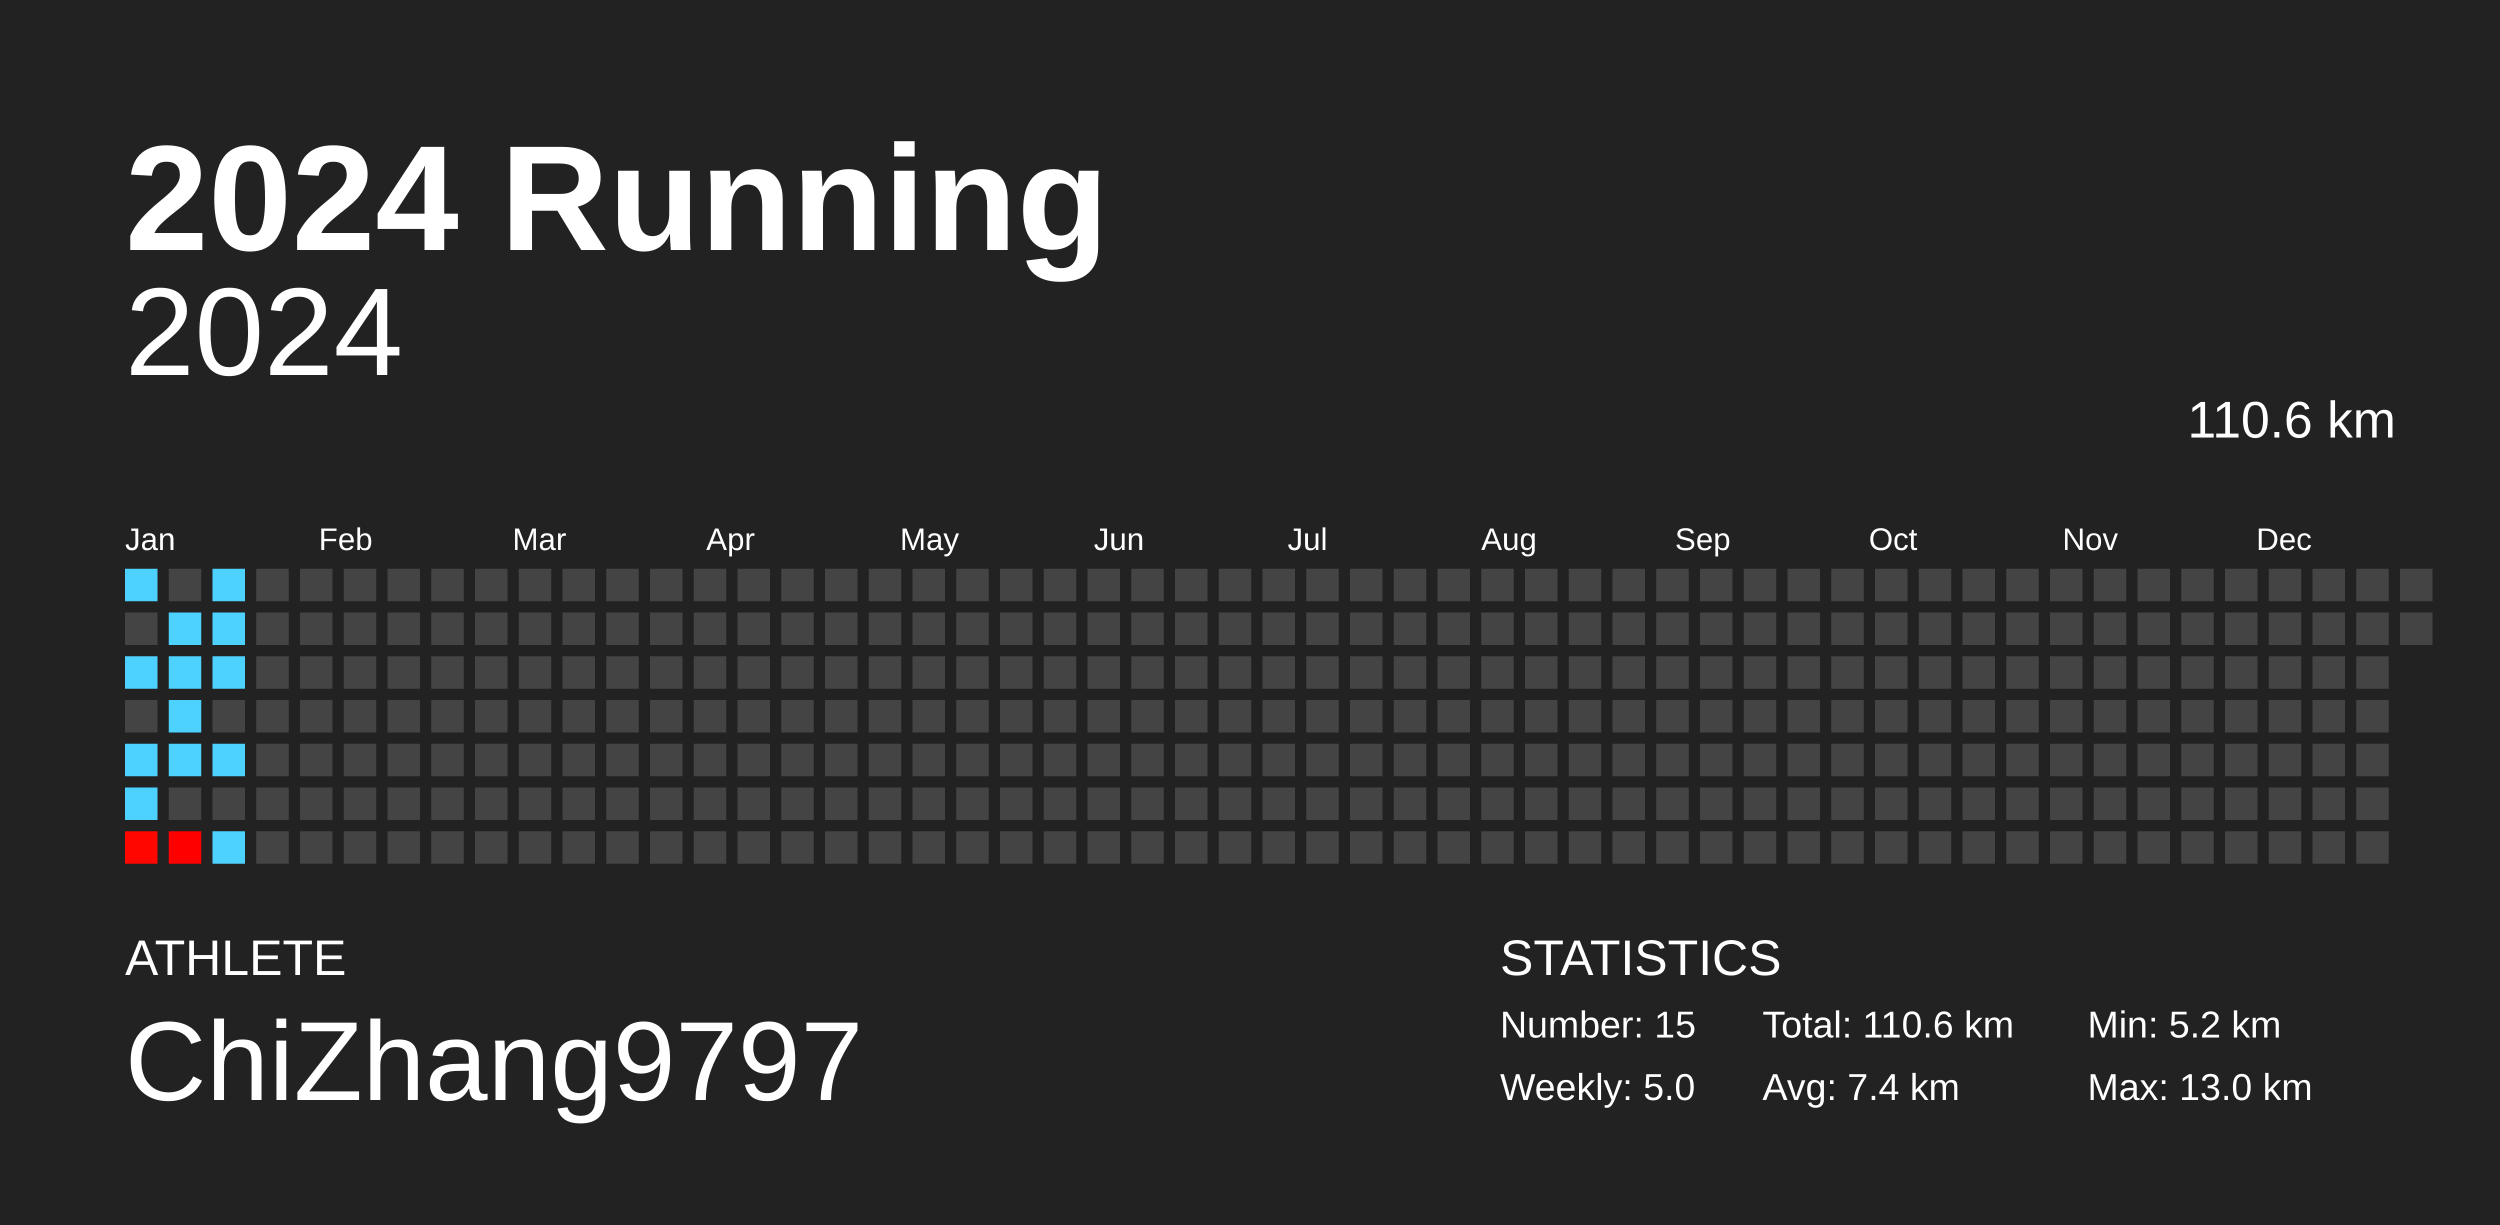
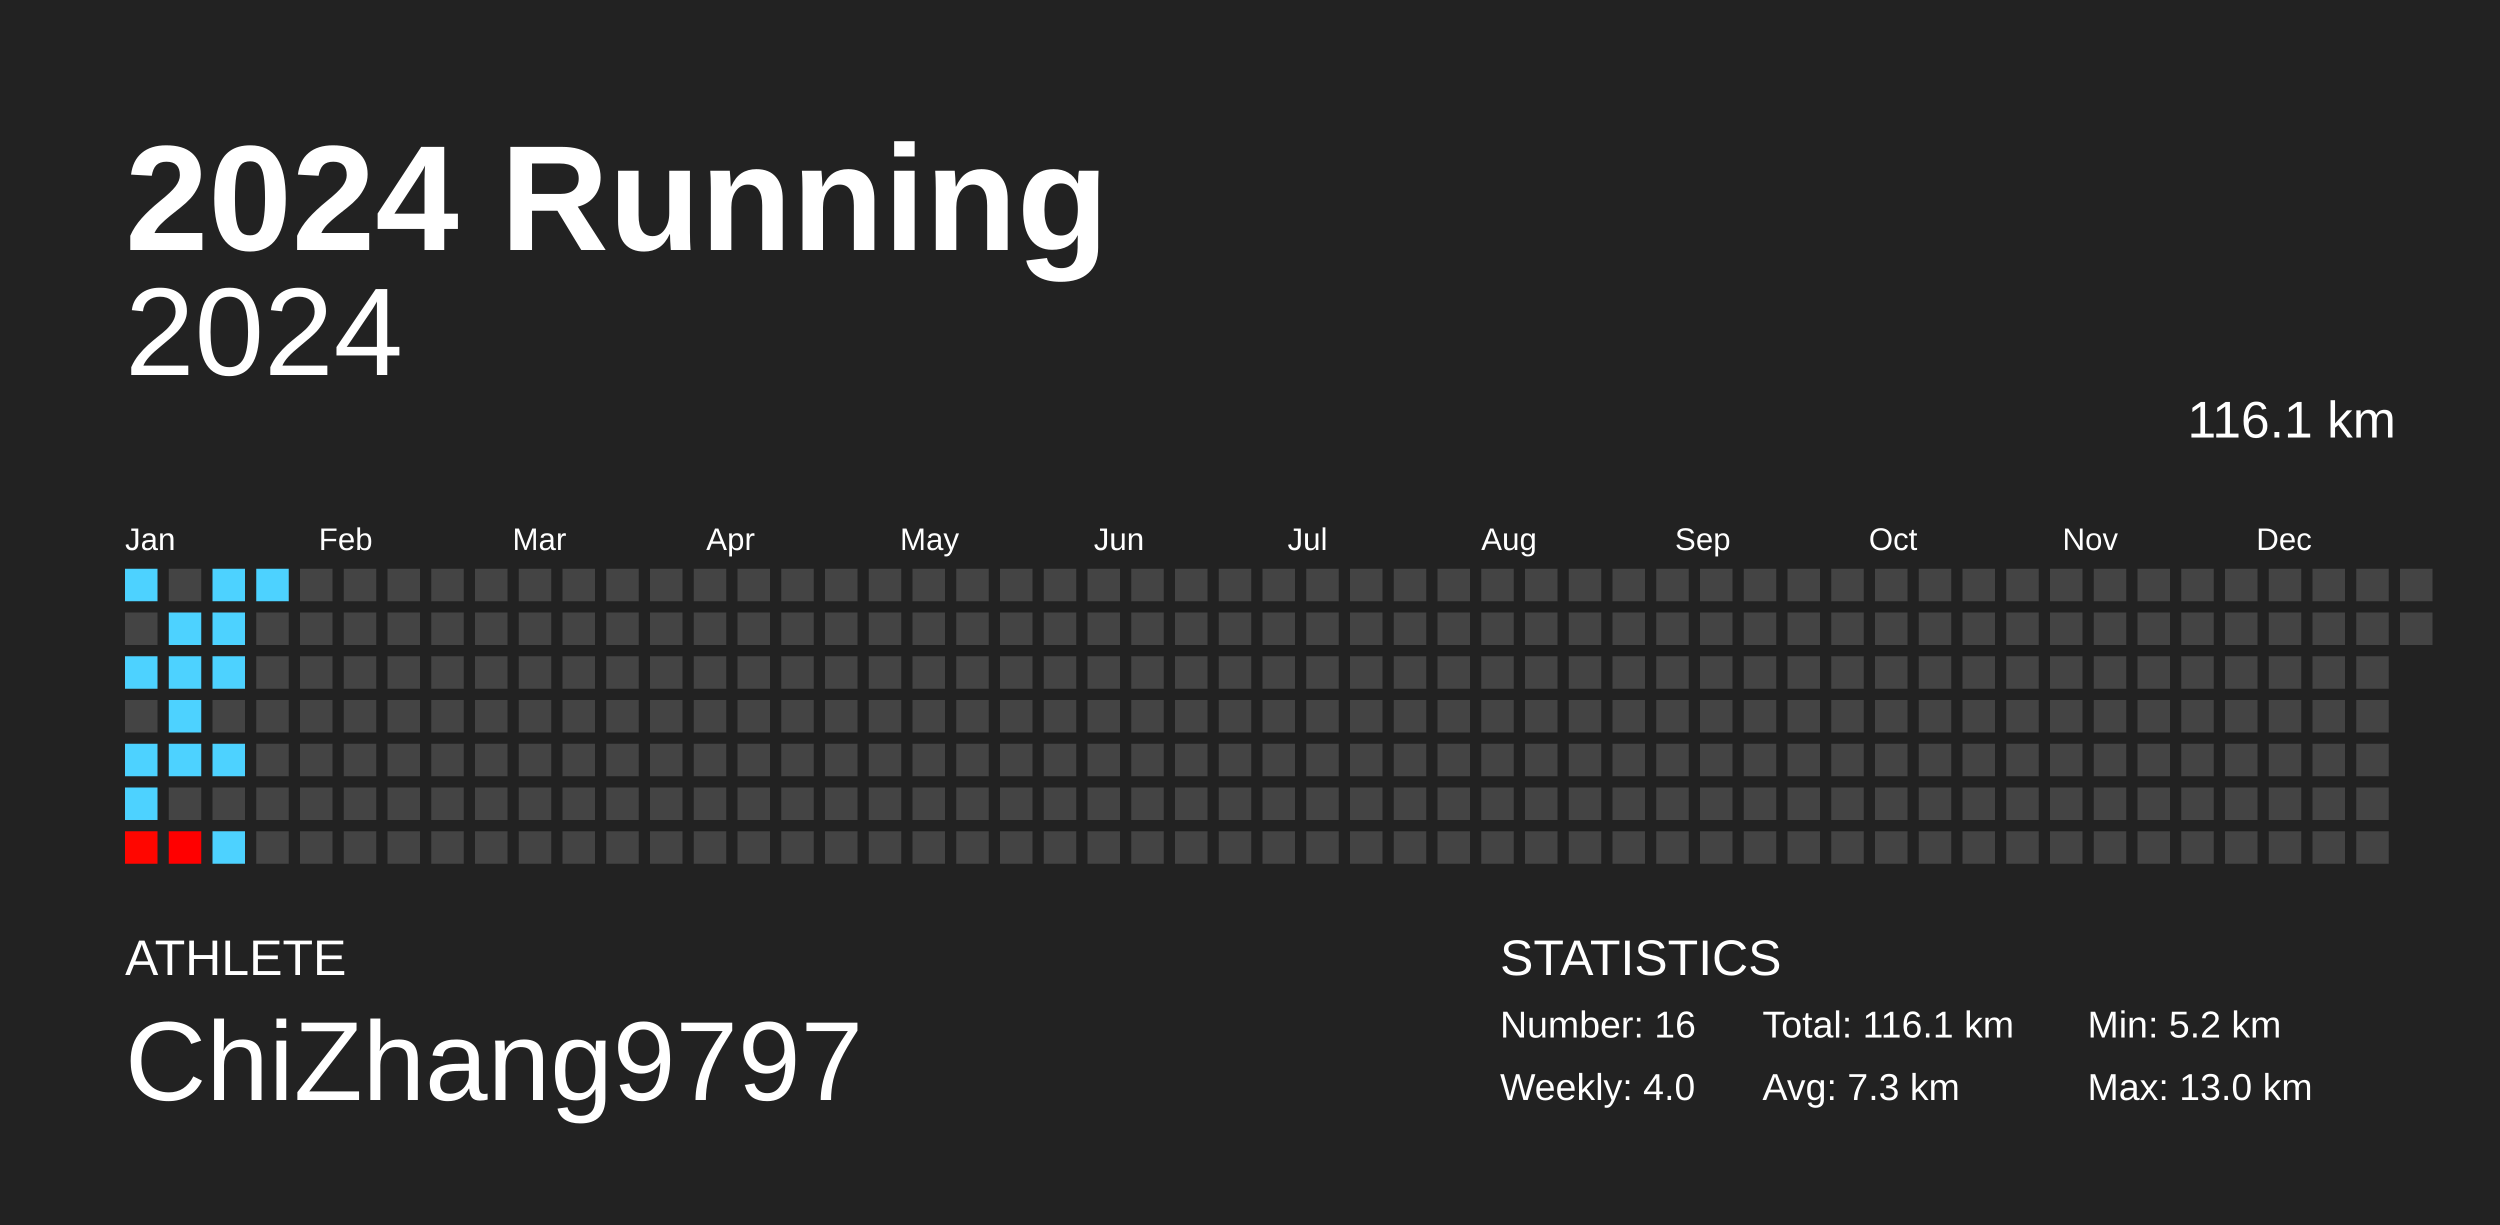
<svg xmlns="http://www.w3.org/2000/svg" baseProfile="full" height="98mm" version="1.1" viewBox="0,0,200,98" width="200mm">
  <defs />
  <rect fill="#222222" height="98" width="200" x="0" y="0" />
  <text fill="#FFFFFF" style="font-size:12px; font-family:Arial; font-weight:bold;" x="10" y="20">2024 Running</text>
  <text fill="#FFFFFF" style="font-size:4px; font-family:Arial" x="10" y="78">ATHLETE</text>
  <text fill="#FFFFFF" style="font-size:9px; font-family:Arial" x="10" y="88">ChiZhang9797</text>
  <text fill="#FFFFFF" style="font-size:4px; font-family:Arial" x="120" y="78">STATISTICS</text>
-   <text fill="#FFFFFF" style="font-size:3px; font-family:Arial" x="120" y="83">Number: 15</text>
-   <text fill="#FFFFFF" style="font-size:3px; font-family:Arial" x="120" y="88">Weekly: 5.0</text>
-   <text fill="#FFFFFF" style="font-size:3px; font-family:Arial" x="141" y="83">Total: 110.6 km</text>
-   <text fill="#FFFFFF" style="font-size:3px; font-family:Arial" x="141" y="88">Avg: 7.4 km</text>
+   <text fill="#FFFFFF" style="font-size:3px; font-family:Arial" x="120" y="83">Number: 16</text>
+   <text fill="#FFFFFF" style="font-size:3px; font-family:Arial" x="120" y="88">Weekly: 4.0</text>
+   <text fill="#FFFFFF" style="font-size:3px; font-family:Arial" x="141" y="83">Total: 116.1 km</text>
+   <text fill="#FFFFFF" style="font-size:3px; font-family:Arial" x="141" y="88">Avg: 7.3 km</text>
  <text fill="#FFFFFF" style="font-size:3px; font-family:Arial" x="167" y="83">Min: 5.2 km</text>
  <text fill="#FFFFFF" style="font-size:3px; font-family:Arial" x="167" y="88">Max: 13.0 km</text>
  <text alignment-baseline="hanging" fill="#FFFFFF" style="font-size:10.0px; font-family:Arial;" x="10" y="30">2024</text>
-   <text alignment-baseline="hanging" fill="#FFFFFF" style="font-size:4.125px; font-family:Arial;" x="175" y="35">110.6 km</text>
+   <text alignment-baseline="hanging" fill="#FFFFFF" style="font-size:4.125px; font-family:Arial;" x="175" y="35">116.1 km</text>
  <text fill="#FFFFFF" style="font-size:2.5px; font-family:Arial" x="10.0" y="44">Jan</text>
  <text fill="#FFFFFF" style="font-size:2.5px; font-family:Arial" x="25.5" y="44">Feb</text>
  <text fill="#FFFFFF" style="font-size:2.5px; font-family:Arial" x="41.0" y="44">Mar</text>
  <text fill="#FFFFFF" style="font-size:2.5px; font-family:Arial" x="56.5" y="44">Apr</text>
  <text fill="#FFFFFF" style="font-size:2.5px; font-family:Arial" x="72.0" y="44">May</text>
  <text fill="#FFFFFF" style="font-size:2.5px; font-family:Arial" x="87.5" y="44">Jun</text>
  <text fill="#FFFFFF" style="font-size:2.5px; font-family:Arial" x="103.0" y="44">Jul</text>
  <text fill="#FFFFFF" style="font-size:2.5px; font-family:Arial" x="118.5" y="44">Aug</text>
  <text fill="#FFFFFF" style="font-size:2.5px; font-family:Arial" x="134.0" y="44">Sep</text>
  <text fill="#FFFFFF" style="font-size:2.5px; font-family:Arial" x="149.5" y="44">Oct</text>
  <text fill="#FFFFFF" style="font-size:2.5px; font-family:Arial" x="165.0" y="44">Nov</text>
  <text fill="#FFFFFF" style="font-size:2.5px; font-family:Arial" x="180.5" y="44">Dec</text>
  <rect fill="#4dd2ff" height="2.6" width="2.6" x="10.0" y="45.5" />
  <rect fill="#444444" height="2.6" width="2.6" x="10.0" y="49.0" />
  <rect fill="#4dd2ff" height="2.6" width="2.6" x="10.0" y="52.5" />
  <rect fill="#444444" height="2.6" width="2.6" x="10.0" y="56.0" />
  <rect fill="#4dd2ff" height="2.6" width="2.6" x="10.0" y="59.5" />
  <rect fill="#4dd2ff" height="2.6" width="2.6" x="10.0" y="63.0" />
  <rect fill="#ff0600" height="2.6" width="2.6" x="10.0" y="66.5" />
  <rect fill="#444444" height="2.6" width="2.6" x="13.5" y="45.5" />
  <rect fill="#4dd2ff" height="2.6" width="2.6" x="13.5" y="49.0" />
  <rect fill="#4dd2ff" height="2.6" width="2.6" x="13.5" y="52.5" />
  <rect fill="#4dd2ff" height="2.6" width="2.6" x="13.5" y="56.0" />
  <rect fill="#4dd2ff" height="2.6" width="2.6" x="13.5" y="59.5" />
  <rect fill="#444444" height="2.6" width="2.6" x="13.5" y="63.0" />
  <rect fill="#ff0000" height="2.6" width="2.6" x="13.5" y="66.5" />
  <rect fill="#4dd2ff" height="2.6" width="2.6" x="17.0" y="45.5" />
  <rect fill="#4dd2ff" height="2.6" width="2.6" x="17.0" y="49.0" />
  <rect fill="#4dd2ff" height="2.6" width="2.6" x="17.0" y="52.5" />
  <rect fill="#444444" height="2.6" width="2.6" x="17.0" y="56.0" />
  <rect fill="#4dd2ff" height="2.6" width="2.6" x="17.0" y="59.5" />
  <rect fill="#444444" height="2.6" width="2.6" x="17.0" y="63.0" />
  <rect fill="#4dd2ff" height="2.6" width="2.6" x="17.0" y="66.5" />
-   <rect fill="#444444" height="2.6" width="2.6" x="20.5" y="45.5" />
+   <rect fill="#4dd2ff" height="2.6" width="2.6" x="20.5" y="45.5" />
  <rect fill="#444444" height="2.6" width="2.6" x="20.5" y="49.0" />
  <rect fill="#444444" height="2.6" width="2.6" x="20.5" y="52.5" />
  <rect fill="#444444" height="2.6" width="2.6" x="20.5" y="56.0" />
  <rect fill="#444444" height="2.6" width="2.6" x="20.5" y="59.5" />
  <rect fill="#444444" height="2.6" width="2.6" x="20.5" y="63.0" />
  <rect fill="#444444" height="2.6" width="2.6" x="20.5" y="66.5" />
  <rect fill="#444444" height="2.6" width="2.6" x="24.0" y="45.5" />
  <rect fill="#444444" height="2.6" width="2.6" x="24.0" y="49.0" />
  <rect fill="#444444" height="2.6" width="2.6" x="24.0" y="52.5" />
  <rect fill="#444444" height="2.6" width="2.6" x="24.0" y="56.0" />
  <rect fill="#444444" height="2.6" width="2.6" x="24.0" y="59.5" />
  <rect fill="#444444" height="2.6" width="2.6" x="24.0" y="63.0" />
  <rect fill="#444444" height="2.6" width="2.6" x="24.0" y="66.5" />
  <rect fill="#444444" height="2.6" width="2.6" x="27.5" y="45.5" />
  <rect fill="#444444" height="2.6" width="2.6" x="27.5" y="49.0" />
  <rect fill="#444444" height="2.6" width="2.6" x="27.5" y="52.5" />
  <rect fill="#444444" height="2.6" width="2.6" x="27.5" y="56.0" />
  <rect fill="#444444" height="2.6" width="2.6" x="27.5" y="59.5" />
  <rect fill="#444444" height="2.6" width="2.6" x="27.5" y="63.0" />
  <rect fill="#444444" height="2.6" width="2.6" x="27.5" y="66.5" />
  <rect fill="#444444" height="2.6" width="2.6" x="31.0" y="45.5" />
  <rect fill="#444444" height="2.6" width="2.6" x="31.0" y="49.0" />
  <rect fill="#444444" height="2.6" width="2.6" x="31.0" y="52.5" />
  <rect fill="#444444" height="2.6" width="2.6" x="31.0" y="56.0" />
  <rect fill="#444444" height="2.6" width="2.6" x="31.0" y="59.5" />
  <rect fill="#444444" height="2.6" width="2.6" x="31.0" y="63.0" />
  <rect fill="#444444" height="2.6" width="2.6" x="31.0" y="66.5" />
  <rect fill="#444444" height="2.6" width="2.6" x="34.5" y="45.5" />
  <rect fill="#444444" height="2.6" width="2.6" x="34.5" y="49.0" />
  <rect fill="#444444" height="2.6" width="2.6" x="34.5" y="52.5" />
  <rect fill="#444444" height="2.6" width="2.6" x="34.5" y="56.0" />
  <rect fill="#444444" height="2.6" width="2.6" x="34.5" y="59.5" />
  <rect fill="#444444" height="2.6" width="2.6" x="34.5" y="63.0" />
  <rect fill="#444444" height="2.6" width="2.6" x="34.5" y="66.5" />
  <rect fill="#444444" height="2.6" width="2.6" x="38.0" y="45.5" />
  <rect fill="#444444" height="2.6" width="2.6" x="38.0" y="49.0" />
  <rect fill="#444444" height="2.6" width="2.6" x="38.0" y="52.5" />
  <rect fill="#444444" height="2.6" width="2.6" x="38.0" y="56.0" />
  <rect fill="#444444" height="2.6" width="2.6" x="38.0" y="59.5" />
  <rect fill="#444444" height="2.6" width="2.6" x="38.0" y="63.0" />
  <rect fill="#444444" height="2.6" width="2.6" x="38.0" y="66.5" />
  <rect fill="#444444" height="2.6" width="2.6" x="41.5" y="45.5" />
  <rect fill="#444444" height="2.6" width="2.6" x="41.5" y="49.0" />
  <rect fill="#444444" height="2.6" width="2.6" x="41.5" y="52.5" />
  <rect fill="#444444" height="2.6" width="2.6" x="41.5" y="56.0" />
  <rect fill="#444444" height="2.6" width="2.6" x="41.5" y="59.5" />
  <rect fill="#444444" height="2.6" width="2.6" x="41.5" y="63.0" />
  <rect fill="#444444" height="2.6" width="2.6" x="41.5" y="66.5" />
  <rect fill="#444444" height="2.6" width="2.6" x="45.0" y="45.5" />
  <rect fill="#444444" height="2.6" width="2.6" x="45.0" y="49.0" />
  <rect fill="#444444" height="2.6" width="2.6" x="45.0" y="52.5" />
  <rect fill="#444444" height="2.6" width="2.6" x="45.0" y="56.0" />
  <rect fill="#444444" height="2.6" width="2.6" x="45.0" y="59.5" />
  <rect fill="#444444" height="2.6" width="2.6" x="45.0" y="63.0" />
  <rect fill="#444444" height="2.6" width="2.6" x="45.0" y="66.5" />
  <rect fill="#444444" height="2.6" width="2.6" x="48.5" y="45.5" />
  <rect fill="#444444" height="2.6" width="2.6" x="48.5" y="49.0" />
  <rect fill="#444444" height="2.6" width="2.6" x="48.5" y="52.5" />
  <rect fill="#444444" height="2.6" width="2.6" x="48.5" y="56.0" />
  <rect fill="#444444" height="2.6" width="2.6" x="48.5" y="59.5" />
  <rect fill="#444444" height="2.6" width="2.6" x="48.5" y="63.0" />
  <rect fill="#444444" height="2.6" width="2.6" x="48.5" y="66.5" />
  <rect fill="#444444" height="2.6" width="2.6" x="52.0" y="45.5" />
  <rect fill="#444444" height="2.6" width="2.6" x="52.0" y="49.0" />
  <rect fill="#444444" height="2.6" width="2.6" x="52.0" y="52.5" />
  <rect fill="#444444" height="2.6" width="2.6" x="52.0" y="56.0" />
  <rect fill="#444444" height="2.6" width="2.6" x="52.0" y="59.5" />
  <rect fill="#444444" height="2.6" width="2.6" x="52.0" y="63.0" />
  <rect fill="#444444" height="2.6" width="2.6" x="52.0" y="66.5" />
  <rect fill="#444444" height="2.6" width="2.6" x="55.5" y="45.5" />
  <rect fill="#444444" height="2.6" width="2.6" x="55.5" y="49.0" />
  <rect fill="#444444" height="2.6" width="2.6" x="55.5" y="52.5" />
  <rect fill="#444444" height="2.6" width="2.6" x="55.5" y="56.0" />
  <rect fill="#444444" height="2.6" width="2.6" x="55.5" y="59.5" />
  <rect fill="#444444" height="2.6" width="2.6" x="55.5" y="63.0" />
  <rect fill="#444444" height="2.6" width="2.6" x="55.5" y="66.5" />
  <rect fill="#444444" height="2.6" width="2.6" x="59.0" y="45.5" />
  <rect fill="#444444" height="2.6" width="2.6" x="59.0" y="49.0" />
  <rect fill="#444444" height="2.6" width="2.6" x="59.0" y="52.5" />
  <rect fill="#444444" height="2.6" width="2.6" x="59.0" y="56.0" />
  <rect fill="#444444" height="2.6" width="2.6" x="59.0" y="59.5" />
  <rect fill="#444444" height="2.6" width="2.6" x="59.0" y="63.0" />
  <rect fill="#444444" height="2.6" width="2.6" x="59.0" y="66.5" />
  <rect fill="#444444" height="2.6" width="2.6" x="62.5" y="45.5" />
  <rect fill="#444444" height="2.6" width="2.6" x="62.5" y="49.0" />
  <rect fill="#444444" height="2.6" width="2.6" x="62.5" y="52.5" />
  <rect fill="#444444" height="2.6" width="2.6" x="62.5" y="56.0" />
  <rect fill="#444444" height="2.6" width="2.6" x="62.5" y="59.5" />
  <rect fill="#444444" height="2.6" width="2.6" x="62.5" y="63.0" />
  <rect fill="#444444" height="2.6" width="2.6" x="62.5" y="66.5" />
  <rect fill="#444444" height="2.6" width="2.6" x="66.0" y="45.5" />
  <rect fill="#444444" height="2.6" width="2.6" x="66.0" y="49.0" />
  <rect fill="#444444" height="2.6" width="2.6" x="66.0" y="52.5" />
  <rect fill="#444444" height="2.6" width="2.6" x="66.0" y="56.0" />
  <rect fill="#444444" height="2.6" width="2.6" x="66.0" y="59.5" />
  <rect fill="#444444" height="2.6" width="2.6" x="66.0" y="63.0" />
  <rect fill="#444444" height="2.6" width="2.6" x="66.0" y="66.5" />
  <rect fill="#444444" height="2.6" width="2.6" x="69.5" y="45.5" />
  <rect fill="#444444" height="2.6" width="2.6" x="69.5" y="49.0" />
  <rect fill="#444444" height="2.6" width="2.6" x="69.5" y="52.5" />
  <rect fill="#444444" height="2.6" width="2.6" x="69.5" y="56.0" />
  <rect fill="#444444" height="2.6" width="2.6" x="69.5" y="59.5" />
  <rect fill="#444444" height="2.6" width="2.6" x="69.5" y="63.0" />
  <rect fill="#444444" height="2.6" width="2.6" x="69.5" y="66.5" />
  <rect fill="#444444" height="2.6" width="2.6" x="73.0" y="45.5" />
  <rect fill="#444444" height="2.6" width="2.6" x="73.0" y="49.0" />
  <rect fill="#444444" height="2.6" width="2.6" x="73.0" y="52.5" />
  <rect fill="#444444" height="2.6" width="2.6" x="73.0" y="56.0" />
  <rect fill="#444444" height="2.6" width="2.6" x="73.0" y="59.5" />
  <rect fill="#444444" height="2.6" width="2.6" x="73.0" y="63.0" />
  <rect fill="#444444" height="2.6" width="2.6" x="73.0" y="66.5" />
  <rect fill="#444444" height="2.6" width="2.6" x="76.5" y="45.5" />
  <rect fill="#444444" height="2.6" width="2.6" x="76.5" y="49.0" />
  <rect fill="#444444" height="2.6" width="2.6" x="76.5" y="52.5" />
  <rect fill="#444444" height="2.6" width="2.6" x="76.5" y="56.0" />
  <rect fill="#444444" height="2.6" width="2.6" x="76.5" y="59.5" />
  <rect fill="#444444" height="2.6" width="2.6" x="76.5" y="63.0" />
  <rect fill="#444444" height="2.6" width="2.6" x="76.5" y="66.5" />
  <rect fill="#444444" height="2.6" width="2.6" x="80.0" y="45.5" />
  <rect fill="#444444" height="2.6" width="2.6" x="80.0" y="49.0" />
  <rect fill="#444444" height="2.6" width="2.6" x="80.0" y="52.5" />
  <rect fill="#444444" height="2.6" width="2.6" x="80.0" y="56.0" />
  <rect fill="#444444" height="2.6" width="2.6" x="80.0" y="59.5" />
  <rect fill="#444444" height="2.6" width="2.6" x="80.0" y="63.0" />
  <rect fill="#444444" height="2.6" width="2.6" x="80.0" y="66.5" />
  <rect fill="#444444" height="2.6" width="2.6" x="83.5" y="45.5" />
  <rect fill="#444444" height="2.6" width="2.6" x="83.5" y="49.0" />
  <rect fill="#444444" height="2.6" width="2.6" x="83.5" y="52.5" />
  <rect fill="#444444" height="2.6" width="2.6" x="83.5" y="56.0" />
  <rect fill="#444444" height="2.6" width="2.6" x="83.5" y="59.5" />
  <rect fill="#444444" height="2.6" width="2.6" x="83.5" y="63.0" />
  <rect fill="#444444" height="2.6" width="2.6" x="83.5" y="66.5" />
  <rect fill="#444444" height="2.6" width="2.6" x="87.0" y="45.5" />
  <rect fill="#444444" height="2.6" width="2.6" x="87.0" y="49.0" />
  <rect fill="#444444" height="2.6" width="2.6" x="87.0" y="52.5" />
  <rect fill="#444444" height="2.6" width="2.6" x="87.0" y="56.0" />
  <rect fill="#444444" height="2.6" width="2.6" x="87.0" y="59.5" />
  <rect fill="#444444" height="2.6" width="2.6" x="87.0" y="63.0" />
  <rect fill="#444444" height="2.6" width="2.6" x="87.0" y="66.5" />
  <rect fill="#444444" height="2.6" width="2.6" x="90.5" y="45.5" />
  <rect fill="#444444" height="2.6" width="2.6" x="90.5" y="49.0" />
  <rect fill="#444444" height="2.6" width="2.6" x="90.5" y="52.5" />
  <rect fill="#444444" height="2.6" width="2.6" x="90.5" y="56.0" />
  <rect fill="#444444" height="2.6" width="2.6" x="90.5" y="59.5" />
  <rect fill="#444444" height="2.6" width="2.6" x="90.5" y="63.0" />
  <rect fill="#444444" height="2.6" width="2.6" x="90.5" y="66.5" />
  <rect fill="#444444" height="2.6" width="2.6" x="94.0" y="45.5" />
  <rect fill="#444444" height="2.6" width="2.6" x="94.0" y="49.0" />
  <rect fill="#444444" height="2.6" width="2.6" x="94.0" y="52.5" />
  <rect fill="#444444" height="2.6" width="2.6" x="94.0" y="56.0" />
  <rect fill="#444444" height="2.6" width="2.6" x="94.0" y="59.5" />
  <rect fill="#444444" height="2.6" width="2.6" x="94.0" y="63.0" />
  <rect fill="#444444" height="2.6" width="2.6" x="94.0" y="66.5" />
  <rect fill="#444444" height="2.6" width="2.6" x="97.5" y="45.5" />
  <rect fill="#444444" height="2.6" width="2.6" x="97.5" y="49.0" />
  <rect fill="#444444" height="2.6" width="2.6" x="97.5" y="52.5" />
  <rect fill="#444444" height="2.6" width="2.6" x="97.5" y="56.0" />
  <rect fill="#444444" height="2.6" width="2.6" x="97.5" y="59.5" />
  <rect fill="#444444" height="2.6" width="2.6" x="97.5" y="63.0" />
  <rect fill="#444444" height="2.6" width="2.6" x="97.5" y="66.5" />
  <rect fill="#444444" height="2.6" width="2.6" x="101.0" y="45.5" />
  <rect fill="#444444" height="2.6" width="2.6" x="101.0" y="49.0" />
  <rect fill="#444444" height="2.6" width="2.6" x="101.0" y="52.5" />
  <rect fill="#444444" height="2.6" width="2.6" x="101.0" y="56.0" />
  <rect fill="#444444" height="2.6" width="2.6" x="101.0" y="59.5" />
  <rect fill="#444444" height="2.6" width="2.6" x="101.0" y="63.0" />
  <rect fill="#444444" height="2.6" width="2.6" x="101.0" y="66.5" />
  <rect fill="#444444" height="2.6" width="2.6" x="104.5" y="45.5" />
  <rect fill="#444444" height="2.6" width="2.6" x="104.5" y="49.0" />
  <rect fill="#444444" height="2.6" width="2.6" x="104.5" y="52.5" />
  <rect fill="#444444" height="2.6" width="2.6" x="104.5" y="56.0" />
  <rect fill="#444444" height="2.6" width="2.6" x="104.5" y="59.5" />
  <rect fill="#444444" height="2.6" width="2.6" x="104.5" y="63.0" />
  <rect fill="#444444" height="2.6" width="2.6" x="104.5" y="66.5" />
  <rect fill="#444444" height="2.6" width="2.6" x="108.0" y="45.5" />
  <rect fill="#444444" height="2.6" width="2.6" x="108.0" y="49.0" />
  <rect fill="#444444" height="2.6" width="2.6" x="108.0" y="52.5" />
  <rect fill="#444444" height="2.6" width="2.6" x="108.0" y="56.0" />
  <rect fill="#444444" height="2.6" width="2.6" x="108.0" y="59.5" />
  <rect fill="#444444" height="2.6" width="2.6" x="108.0" y="63.0" />
  <rect fill="#444444" height="2.6" width="2.6" x="108.0" y="66.5" />
  <rect fill="#444444" height="2.6" width="2.6" x="111.5" y="45.5" />
  <rect fill="#444444" height="2.6" width="2.6" x="111.5" y="49.0" />
  <rect fill="#444444" height="2.6" width="2.6" x="111.5" y="52.5" />
  <rect fill="#444444" height="2.6" width="2.6" x="111.5" y="56.0" />
  <rect fill="#444444" height="2.6" width="2.6" x="111.5" y="59.5" />
  <rect fill="#444444" height="2.6" width="2.6" x="111.5" y="63.0" />
  <rect fill="#444444" height="2.6" width="2.6" x="111.5" y="66.5" />
  <rect fill="#444444" height="2.6" width="2.6" x="115.0" y="45.5" />
  <rect fill="#444444" height="2.6" width="2.6" x="115.0" y="49.0" />
  <rect fill="#444444" height="2.6" width="2.6" x="115.0" y="52.5" />
  <rect fill="#444444" height="2.6" width="2.6" x="115.0" y="56.0" />
  <rect fill="#444444" height="2.6" width="2.6" x="115.0" y="59.5" />
  <rect fill="#444444" height="2.6" width="2.6" x="115.0" y="63.0" />
  <rect fill="#444444" height="2.6" width="2.6" x="115.0" y="66.5" />
  <rect fill="#444444" height="2.6" width="2.6" x="118.5" y="45.5" />
  <rect fill="#444444" height="2.6" width="2.6" x="118.5" y="49.0" />
  <rect fill="#444444" height="2.6" width="2.6" x="118.5" y="52.5" />
  <rect fill="#444444" height="2.6" width="2.6" x="118.5" y="56.0" />
  <rect fill="#444444" height="2.6" width="2.6" x="118.5" y="59.5" />
  <rect fill="#444444" height="2.6" width="2.6" x="118.5" y="63.0" />
  <rect fill="#444444" height="2.6" width="2.6" x="118.5" y="66.5" />
  <rect fill="#444444" height="2.6" width="2.6" x="122.0" y="45.5" />
  <rect fill="#444444" height="2.6" width="2.6" x="122.0" y="49.0" />
  <rect fill="#444444" height="2.6" width="2.6" x="122.0" y="52.5" />
  <rect fill="#444444" height="2.6" width="2.6" x="122.0" y="56.0" />
  <rect fill="#444444" height="2.6" width="2.6" x="122.0" y="59.5" />
  <rect fill="#444444" height="2.6" width="2.6" x="122.0" y="63.0" />
  <rect fill="#444444" height="2.6" width="2.6" x="122.0" y="66.5" />
  <rect fill="#444444" height="2.6" width="2.6" x="125.5" y="45.5" />
  <rect fill="#444444" height="2.6" width="2.6" x="125.5" y="49.0" />
  <rect fill="#444444" height="2.6" width="2.6" x="125.5" y="52.5" />
  <rect fill="#444444" height="2.6" width="2.6" x="125.5" y="56.0" />
  <rect fill="#444444" height="2.6" width="2.6" x="125.5" y="59.5" />
  <rect fill="#444444" height="2.6" width="2.6" x="125.5" y="63.0" />
  <rect fill="#444444" height="2.6" width="2.6" x="125.5" y="66.5" />
  <rect fill="#444444" height="2.6" width="2.6" x="129.0" y="45.5" />
  <rect fill="#444444" height="2.6" width="2.6" x="129.0" y="49.0" />
  <rect fill="#444444" height="2.6" width="2.6" x="129.0" y="52.5" />
  <rect fill="#444444" height="2.6" width="2.6" x="129.0" y="56.0" />
  <rect fill="#444444" height="2.6" width="2.6" x="129.0" y="59.5" />
  <rect fill="#444444" height="2.6" width="2.6" x="129.0" y="63.0" />
  <rect fill="#444444" height="2.6" width="2.6" x="129.0" y="66.5" />
  <rect fill="#444444" height="2.6" width="2.6" x="132.5" y="45.5" />
  <rect fill="#444444" height="2.6" width="2.6" x="132.5" y="49.0" />
  <rect fill="#444444" height="2.6" width="2.6" x="132.5" y="52.5" />
  <rect fill="#444444" height="2.6" width="2.6" x="132.5" y="56.0" />
  <rect fill="#444444" height="2.6" width="2.6" x="132.5" y="59.5" />
  <rect fill="#444444" height="2.6" width="2.6" x="132.5" y="63.0" />
  <rect fill="#444444" height="2.6" width="2.6" x="132.5" y="66.5" />
  <rect fill="#444444" height="2.6" width="2.6" x="136.0" y="45.5" />
  <rect fill="#444444" height="2.6" width="2.6" x="136.0" y="49.0" />
  <rect fill="#444444" height="2.6" width="2.6" x="136.0" y="52.5" />
  <rect fill="#444444" height="2.6" width="2.6" x="136.0" y="56.0" />
  <rect fill="#444444" height="2.6" width="2.6" x="136.0" y="59.5" />
  <rect fill="#444444" height="2.6" width="2.6" x="136.0" y="63.0" />
  <rect fill="#444444" height="2.6" width="2.6" x="136.0" y="66.5" />
  <rect fill="#444444" height="2.6" width="2.6" x="139.5" y="45.5" />
  <rect fill="#444444" height="2.6" width="2.6" x="139.5" y="49.0" />
  <rect fill="#444444" height="2.6" width="2.6" x="139.5" y="52.5" />
  <rect fill="#444444" height="2.6" width="2.6" x="139.5" y="56.0" />
  <rect fill="#444444" height="2.6" width="2.6" x="139.5" y="59.5" />
  <rect fill="#444444" height="2.6" width="2.6" x="139.5" y="63.0" />
  <rect fill="#444444" height="2.6" width="2.6" x="139.5" y="66.5" />
  <rect fill="#444444" height="2.6" width="2.6" x="143.0" y="45.5" />
  <rect fill="#444444" height="2.6" width="2.6" x="143.0" y="49.0" />
  <rect fill="#444444" height="2.6" width="2.6" x="143.0" y="52.5" />
  <rect fill="#444444" height="2.6" width="2.6" x="143.0" y="56.0" />
  <rect fill="#444444" height="2.6" width="2.6" x="143.0" y="59.5" />
  <rect fill="#444444" height="2.6" width="2.6" x="143.0" y="63.0" />
  <rect fill="#444444" height="2.6" width="2.6" x="143.0" y="66.5" />
  <rect fill="#444444" height="2.6" width="2.6" x="146.5" y="45.5" />
  <rect fill="#444444" height="2.6" width="2.6" x="146.5" y="49.0" />
  <rect fill="#444444" height="2.6" width="2.6" x="146.5" y="52.5" />
  <rect fill="#444444" height="2.6" width="2.6" x="146.5" y="56.0" />
  <rect fill="#444444" height="2.6" width="2.6" x="146.5" y="59.5" />
  <rect fill="#444444" height="2.6" width="2.6" x="146.5" y="63.0" />
  <rect fill="#444444" height="2.6" width="2.6" x="146.5" y="66.5" />
  <rect fill="#444444" height="2.6" width="2.6" x="150.0" y="45.5" />
  <rect fill="#444444" height="2.6" width="2.6" x="150.0" y="49.0" />
  <rect fill="#444444" height="2.6" width="2.6" x="150.0" y="52.5" />
  <rect fill="#444444" height="2.6" width="2.6" x="150.0" y="56.0" />
  <rect fill="#444444" height="2.6" width="2.6" x="150.0" y="59.5" />
  <rect fill="#444444" height="2.6" width="2.6" x="150.0" y="63.0" />
  <rect fill="#444444" height="2.6" width="2.6" x="150.0" y="66.5" />
  <rect fill="#444444" height="2.6" width="2.6" x="153.5" y="45.5" />
  <rect fill="#444444" height="2.6" width="2.6" x="153.5" y="49.0" />
  <rect fill="#444444" height="2.6" width="2.6" x="153.5" y="52.5" />
  <rect fill="#444444" height="2.6" width="2.6" x="153.5" y="56.0" />
  <rect fill="#444444" height="2.6" width="2.6" x="153.5" y="59.5" />
  <rect fill="#444444" height="2.6" width="2.6" x="153.5" y="63.0" />
  <rect fill="#444444" height="2.6" width="2.6" x="153.5" y="66.5" />
  <rect fill="#444444" height="2.6" width="2.6" x="157.0" y="45.5" />
  <rect fill="#444444" height="2.6" width="2.6" x="157.0" y="49.0" />
  <rect fill="#444444" height="2.6" width="2.6" x="157.0" y="52.5" />
  <rect fill="#444444" height="2.6" width="2.6" x="157.0" y="56.0" />
  <rect fill="#444444" height="2.6" width="2.6" x="157.0" y="59.5" />
  <rect fill="#444444" height="2.6" width="2.6" x="157.0" y="63.0" />
  <rect fill="#444444" height="2.6" width="2.6" x="157.0" y="66.5" />
  <rect fill="#444444" height="2.6" width="2.6" x="160.5" y="45.5" />
  <rect fill="#444444" height="2.6" width="2.6" x="160.5" y="49.0" />
  <rect fill="#444444" height="2.6" width="2.6" x="160.5" y="52.5" />
  <rect fill="#444444" height="2.6" width="2.6" x="160.5" y="56.0" />
  <rect fill="#444444" height="2.6" width="2.6" x="160.5" y="59.5" />
  <rect fill="#444444" height="2.6" width="2.6" x="160.5" y="63.0" />
  <rect fill="#444444" height="2.6" width="2.6" x="160.5" y="66.5" />
  <rect fill="#444444" height="2.6" width="2.6" x="164.0" y="45.5" />
  <rect fill="#444444" height="2.6" width="2.6" x="164.0" y="49.0" />
  <rect fill="#444444" height="2.6" width="2.6" x="164.0" y="52.5" />
  <rect fill="#444444" height="2.6" width="2.6" x="164.0" y="56.0" />
  <rect fill="#444444" height="2.6" width="2.6" x="164.0" y="59.5" />
  <rect fill="#444444" height="2.6" width="2.6" x="164.0" y="63.0" />
  <rect fill="#444444" height="2.6" width="2.6" x="164.0" y="66.5" />
  <rect fill="#444444" height="2.6" width="2.6" x="167.5" y="45.5" />
  <rect fill="#444444" height="2.6" width="2.6" x="167.5" y="49.0" />
  <rect fill="#444444" height="2.6" width="2.6" x="167.5" y="52.5" />
  <rect fill="#444444" height="2.6" width="2.6" x="167.5" y="56.0" />
  <rect fill="#444444" height="2.6" width="2.6" x="167.5" y="59.5" />
  <rect fill="#444444" height="2.6" width="2.6" x="167.5" y="63.0" />
  <rect fill="#444444" height="2.6" width="2.6" x="167.5" y="66.5" />
  <rect fill="#444444" height="2.6" width="2.6" x="171.0" y="45.5" />
  <rect fill="#444444" height="2.6" width="2.6" x="171.0" y="49.0" />
  <rect fill="#444444" height="2.6" width="2.6" x="171.0" y="52.5" />
  <rect fill="#444444" height="2.6" width="2.6" x="171.0" y="56.0" />
  <rect fill="#444444" height="2.6" width="2.6" x="171.0" y="59.5" />
  <rect fill="#444444" height="2.6" width="2.6" x="171.0" y="63.0" />
  <rect fill="#444444" height="2.6" width="2.6" x="171.0" y="66.5" />
  <rect fill="#444444" height="2.6" width="2.6" x="174.5" y="45.5" />
  <rect fill="#444444" height="2.6" width="2.6" x="174.5" y="49.0" />
  <rect fill="#444444" height="2.6" width="2.6" x="174.5" y="52.5" />
  <rect fill="#444444" height="2.6" width="2.6" x="174.5" y="56.0" />
  <rect fill="#444444" height="2.6" width="2.6" x="174.5" y="59.5" />
  <rect fill="#444444" height="2.6" width="2.6" x="174.5" y="63.0" />
  <rect fill="#444444" height="2.6" width="2.6" x="174.5" y="66.5" />
  <rect fill="#444444" height="2.6" width="2.6" x="178.0" y="45.5" />
  <rect fill="#444444" height="2.6" width="2.6" x="178.0" y="49.0" />
  <rect fill="#444444" height="2.6" width="2.6" x="178.0" y="52.5" />
  <rect fill="#444444" height="2.6" width="2.6" x="178.0" y="56.0" />
  <rect fill="#444444" height="2.6" width="2.6" x="178.0" y="59.5" />
  <rect fill="#444444" height="2.6" width="2.6" x="178.0" y="63.0" />
  <rect fill="#444444" height="2.6" width="2.6" x="178.0" y="66.5" />
  <rect fill="#444444" height="2.6" width="2.6" x="181.5" y="45.5" />
  <rect fill="#444444" height="2.6" width="2.6" x="181.5" y="49.0" />
  <rect fill="#444444" height="2.6" width="2.6" x="181.5" y="52.5" />
  <rect fill="#444444" height="2.6" width="2.6" x="181.5" y="56.0" />
  <rect fill="#444444" height="2.6" width="2.6" x="181.5" y="59.5" />
  <rect fill="#444444" height="2.6" width="2.6" x="181.5" y="63.0" />
  <rect fill="#444444" height="2.6" width="2.6" x="181.5" y="66.5" />
  <rect fill="#444444" height="2.6" width="2.6" x="185.0" y="45.5" />
  <rect fill="#444444" height="2.6" width="2.6" x="185.0" y="49.0" />
  <rect fill="#444444" height="2.6" width="2.6" x="185.0" y="52.5" />
  <rect fill="#444444" height="2.6" width="2.6" x="185.0" y="56.0" />
  <rect fill="#444444" height="2.6" width="2.6" x="185.0" y="59.5" />
  <rect fill="#444444" height="2.6" width="2.6" x="185.0" y="63.0" />
  <rect fill="#444444" height="2.6" width="2.6" x="185.0" y="66.5" />
  <rect fill="#444444" height="2.6" width="2.6" x="188.5" y="45.5" />
  <rect fill="#444444" height="2.6" width="2.6" x="188.5" y="49.0" />
  <rect fill="#444444" height="2.6" width="2.6" x="188.5" y="52.5" />
  <rect fill="#444444" height="2.6" width="2.6" x="188.5" y="56.0" />
  <rect fill="#444444" height="2.6" width="2.6" x="188.5" y="59.5" />
  <rect fill="#444444" height="2.6" width="2.6" x="188.5" y="63.0" />
  <rect fill="#444444" height="2.6" width="2.6" x="188.5" y="66.5" />
  <rect fill="#444444" height="2.6" width="2.6" x="192.0" y="45.5" />
  <rect fill="#444444" height="2.6" width="2.6" x="192.0" y="49.0" />
</svg>
